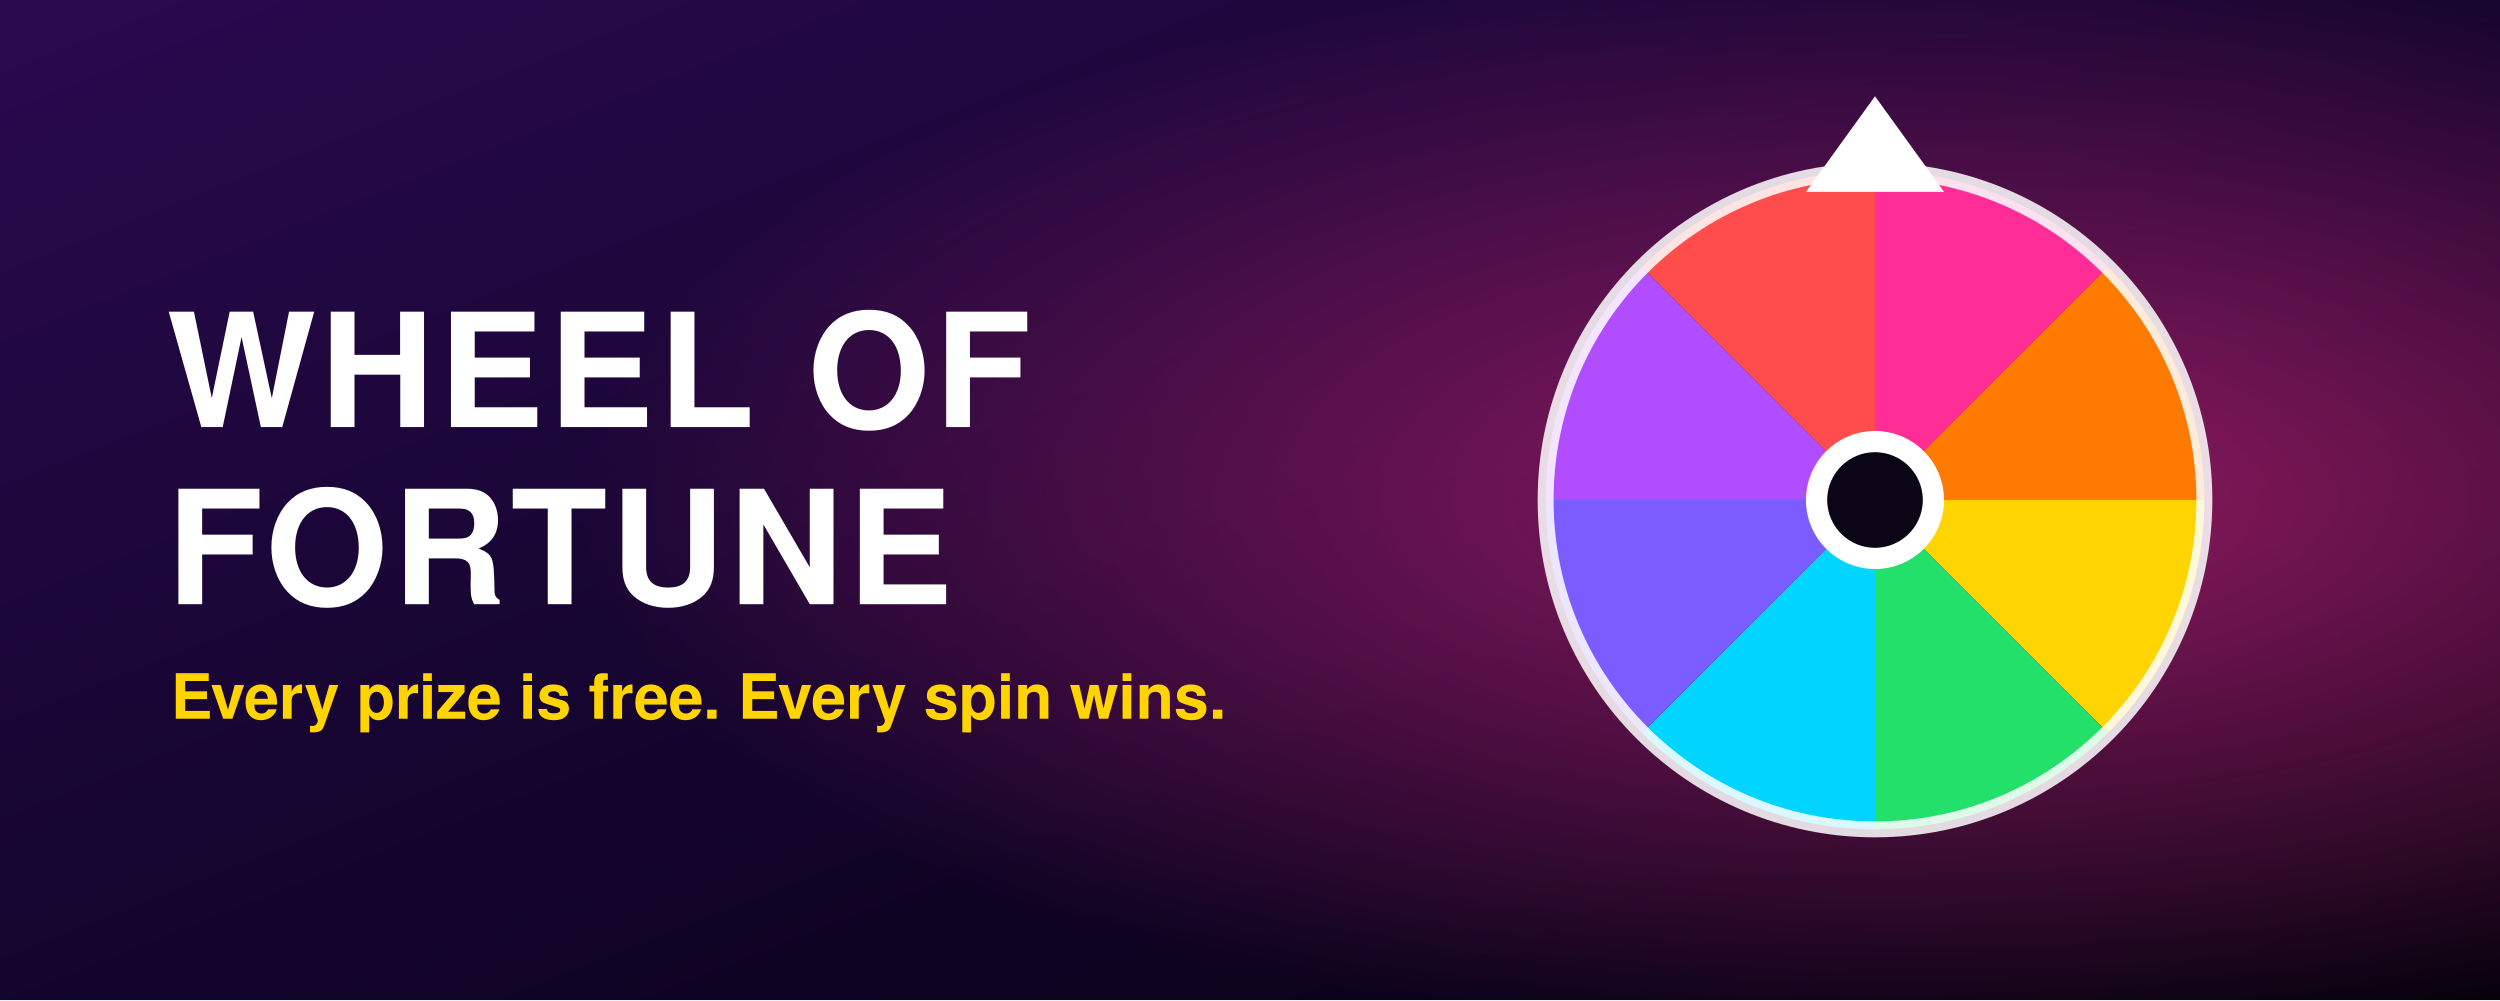
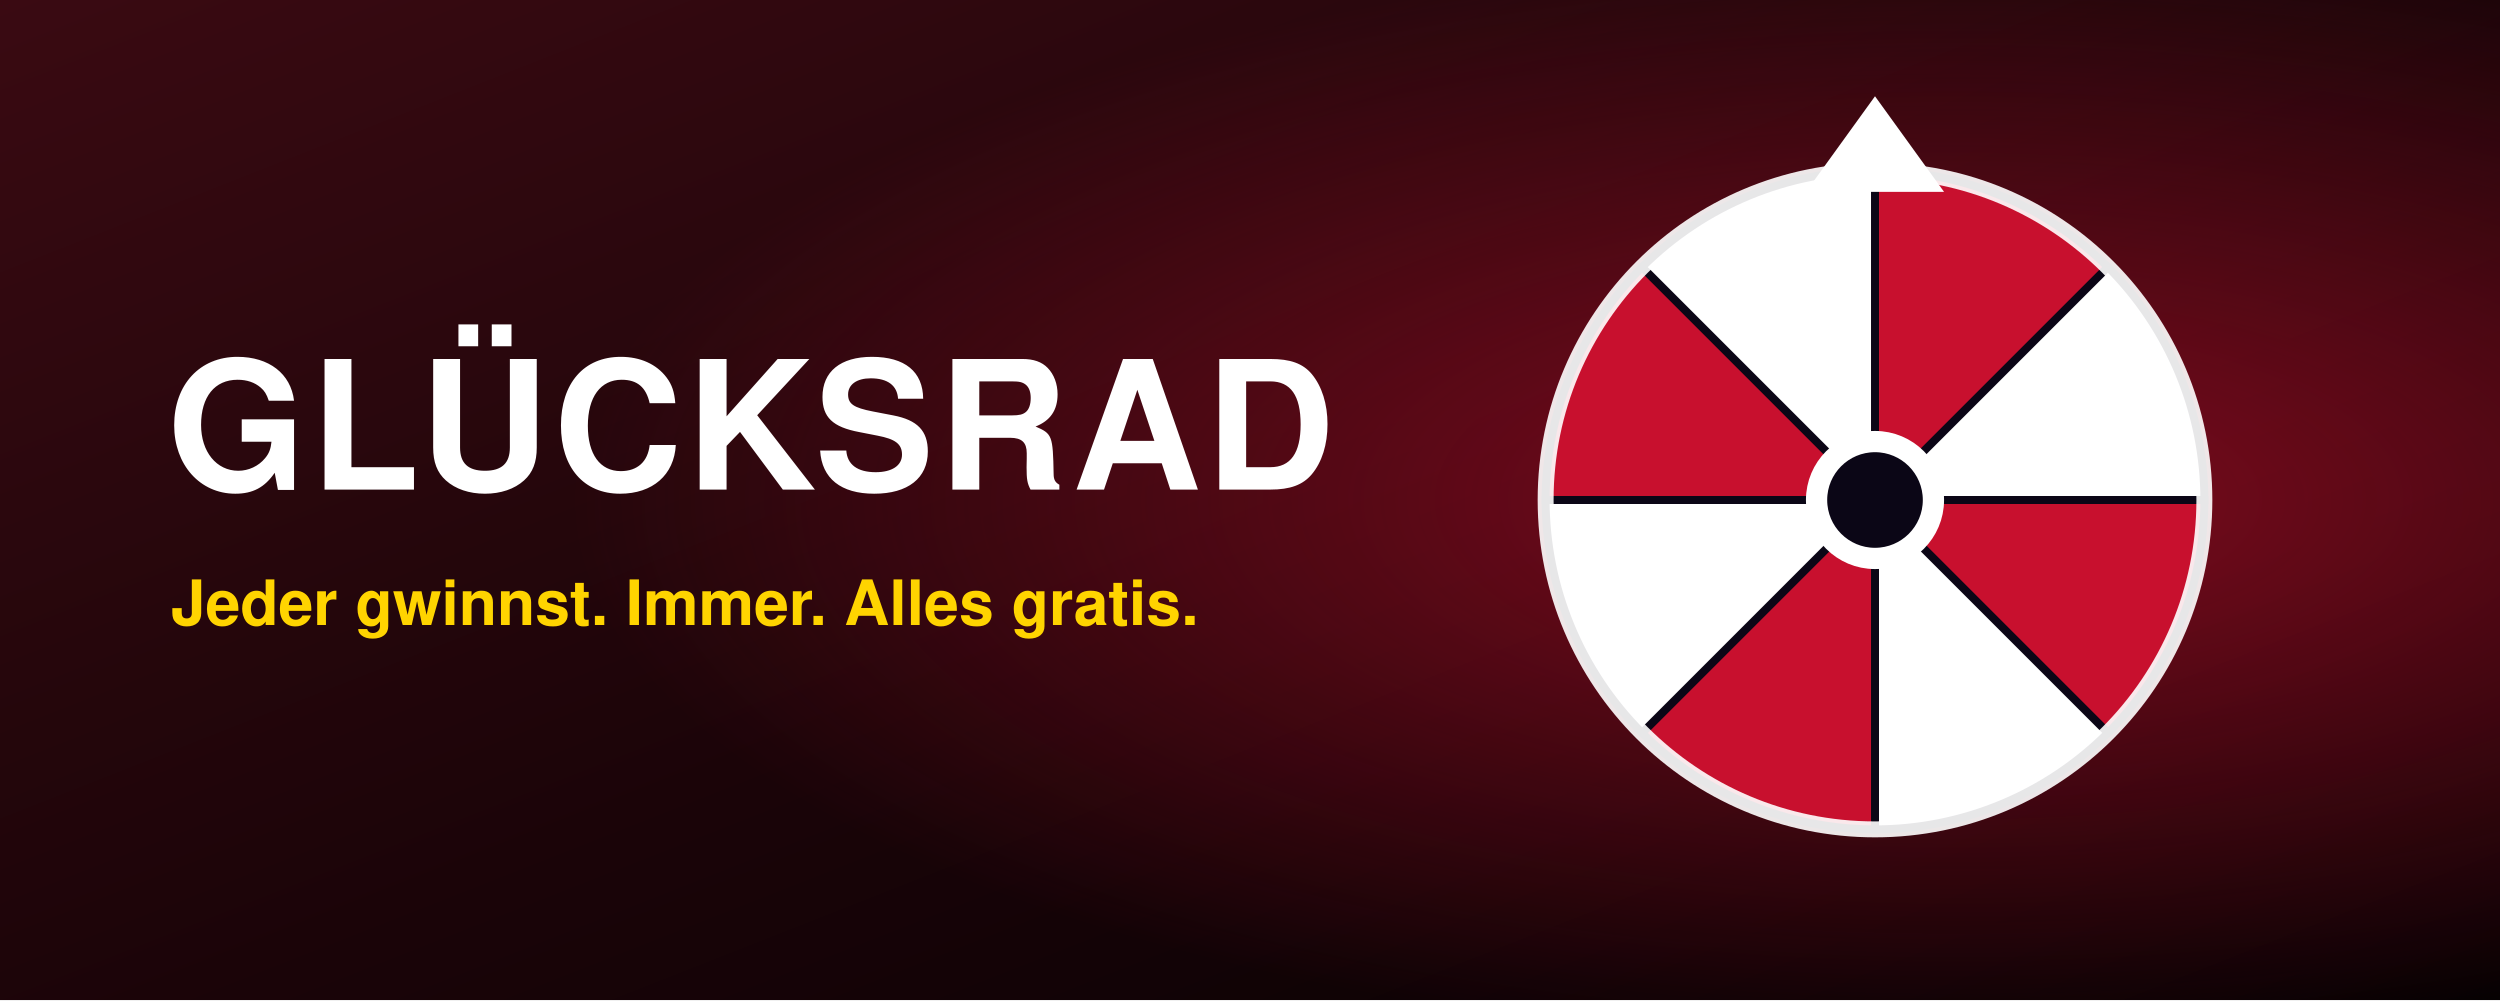
- <svg xmlns="http://www.w3.org/2000/svg" viewBox="0 0 1200 480" width="1200" height="480" role="img" aria-label="Wheel of Fortune cover">
+ <svg xmlns="http://www.w3.org/2000/svg" viewBox="0 0 1200 480" width="1200" height="480" role="img" aria-label="Glücksrad cover">
  <defs>
    <linearGradient id="cbg" x1="0" y1="0" x2="1" y2="1">
-       <stop offset="0%" stop-color="#2a0a4f" />
-       <stop offset="55%" stop-color="#12042a" />
-       <stop offset="100%" stop-color="#04010c" />
+       <stop offset="0%" stop-color="#3a0a12" />
+       <stop offset="55%" stop-color="#1a0408" />
+       <stop offset="100%" stop-color="#050102" />
    </linearGradient>
    <radialGradient id="glow" cx="78%" cy="50%" r="55%">
-       <stop offset="0%" stop-color="#ff2d95" stop-opacity="0.55" />
-       <stop offset="100%" stop-color="#ff2d95" stop-opacity="0" />
+       <stop offset="0%" stop-color="#c8102e" stop-opacity="0.6" />
+       <stop offset="100%" stop-color="#c8102e" stop-opacity="0" />
    </radialGradient>
  </defs>
  <rect width="1200" height="480" fill="url(#cbg)" />
  <rect width="1200" height="480" fill="url(#glow)" />
-   <text x="80" y="205" fill="#ffffff" font-family="Geist, Segoe UI, Helvetica, Arial, sans-serif" font-size="76" font-weight="700" letter-spacing="2">WHEEL OF</text>
-   <text x="80" y="290" fill="#ffffff" font-family="Geist, Segoe UI, Helvetica, Arial, sans-serif" font-size="76" font-weight="700" letter-spacing="2">FORTUNE</text>
-   <text x="82" y="345" fill="#ffd400" font-family="Geist, Segoe UI, Helvetica, Arial, sans-serif" font-size="30" font-weight="600">Every prize is free. Every spin wins.</text>
+   <text x="80" y="235" fill="#ffffff" font-family="Geist, Segoe UI, Helvetica, Arial, sans-serif" font-size="86" font-weight="700" letter-spacing="2">GLÜCKSRAD</text>
+   <text x="82" y="300" fill="#ffd400" font-family="Geist, Segoe UI, Helvetica, Arial, sans-serif" font-size="30" font-weight="600">Jeder gwinnst. Immer. Alles gratis.</text>
  <g transform="translate(900,240) scale(2.55)">
-     <path d="M0.00,0.00 L0.00,-62.00 A62.00,62.00 0 0 1 43.84,-43.84 Z" fill="#ff2d95" />
-     <path d="M0.00,0.00 L43.84,-43.84 A62.00,62.00 0 0 1 62.00,0.00 Z" fill="#ff7a00" />
-     <path d="M0.00,0.00 L62.00,0.00 A62.00,62.00 0 0 1 43.84,43.84 Z" fill="#ffd400" />
-     <path d="M0.00,0.00 L43.84,43.84 A62.00,62.00 0 0 1 0.00,62.00 Z" fill="#22e06a" />
-     <path d="M0.00,0.00 L0.00,62.00 A62.00,62.00 0 0 1 -43.84,43.84 Z" fill="#00d4ff" />
-     <path d="M0.00,0.00 L-43.84,43.84 A62.00,62.00 0 0 1 -62.00,0.00 Z" fill="#7a5cff" />
-     <path d="M0.00,0.00 L-62.00,0.00 A62.00,62.00 0 0 1 -43.84,-43.84 Z" fill="#b14cff" />
-     <path d="M0.00,0.00 L-43.84,-43.84 A62.00,62.00 0 0 1 -0.00,-62.00 Z" fill="#ff4d4d" />
-     <circle cx="0" cy="0" r="62" fill="none" stroke="#ffffff" stroke-opacity="0.85" stroke-width="3" />
+     <path d="M0.00,0.00 L0.00,-62.00 A62.00,62.00 0 0 1 43.84,-43.84 Z" fill="#c8102e" stroke="#0b0616" stroke-width="1.5" />
+     <path d="M0.00,0.00 L43.84,-43.84 A62.00,62.00 0 0 1 62.00,0.00 Z" fill="#ffffff" stroke="#0b0616" stroke-width="1.5" />
+     <path d="M0.00,0.00 L62.00,0.00 A62.00,62.00 0 0 1 43.84,43.84 Z" fill="#c8102e" stroke="#0b0616" stroke-width="1.5" />
+     <path d="M0.00,0.00 L43.84,43.84 A62.00,62.00 0 0 1 0.00,62.00 Z" fill="#ffffff" stroke="#0b0616" stroke-width="1.5" />
+     <path d="M0.00,0.00 L0.00,62.00 A62.00,62.00 0 0 1 -43.84,43.84 Z" fill="#c8102e" stroke="#0b0616" stroke-width="1.5" />
+     <path d="M0.00,0.00 L-43.84,43.84 A62.00,62.00 0 0 1 -62.00,0.00 Z" fill="#ffffff" stroke="#0b0616" stroke-width="1.5" />
+     <path d="M0.00,0.00 L-62.00,0.00 A62.00,62.00 0 0 1 -43.84,-43.84 Z" fill="#c8102e" stroke="#0b0616" stroke-width="1.5" />
+     <path d="M0.00,0.00 L-43.84,-43.84 A62.00,62.00 0 0 1 -0.00,-62.00 Z" fill="#ffffff" stroke="#0b0616" stroke-width="1.5" />
+     <circle cx="0" cy="0" r="62" fill="none" stroke="#ffffff" stroke-opacity="0.9" stroke-width="3" />
    <circle cx="0" cy="0" r="11" fill="#0b0616" stroke="#ffffff" stroke-width="4" />
    <path d="M0 -76 L13 -58 L-13 -58 Z" fill="#ffffff" />
  </g>
</svg>
